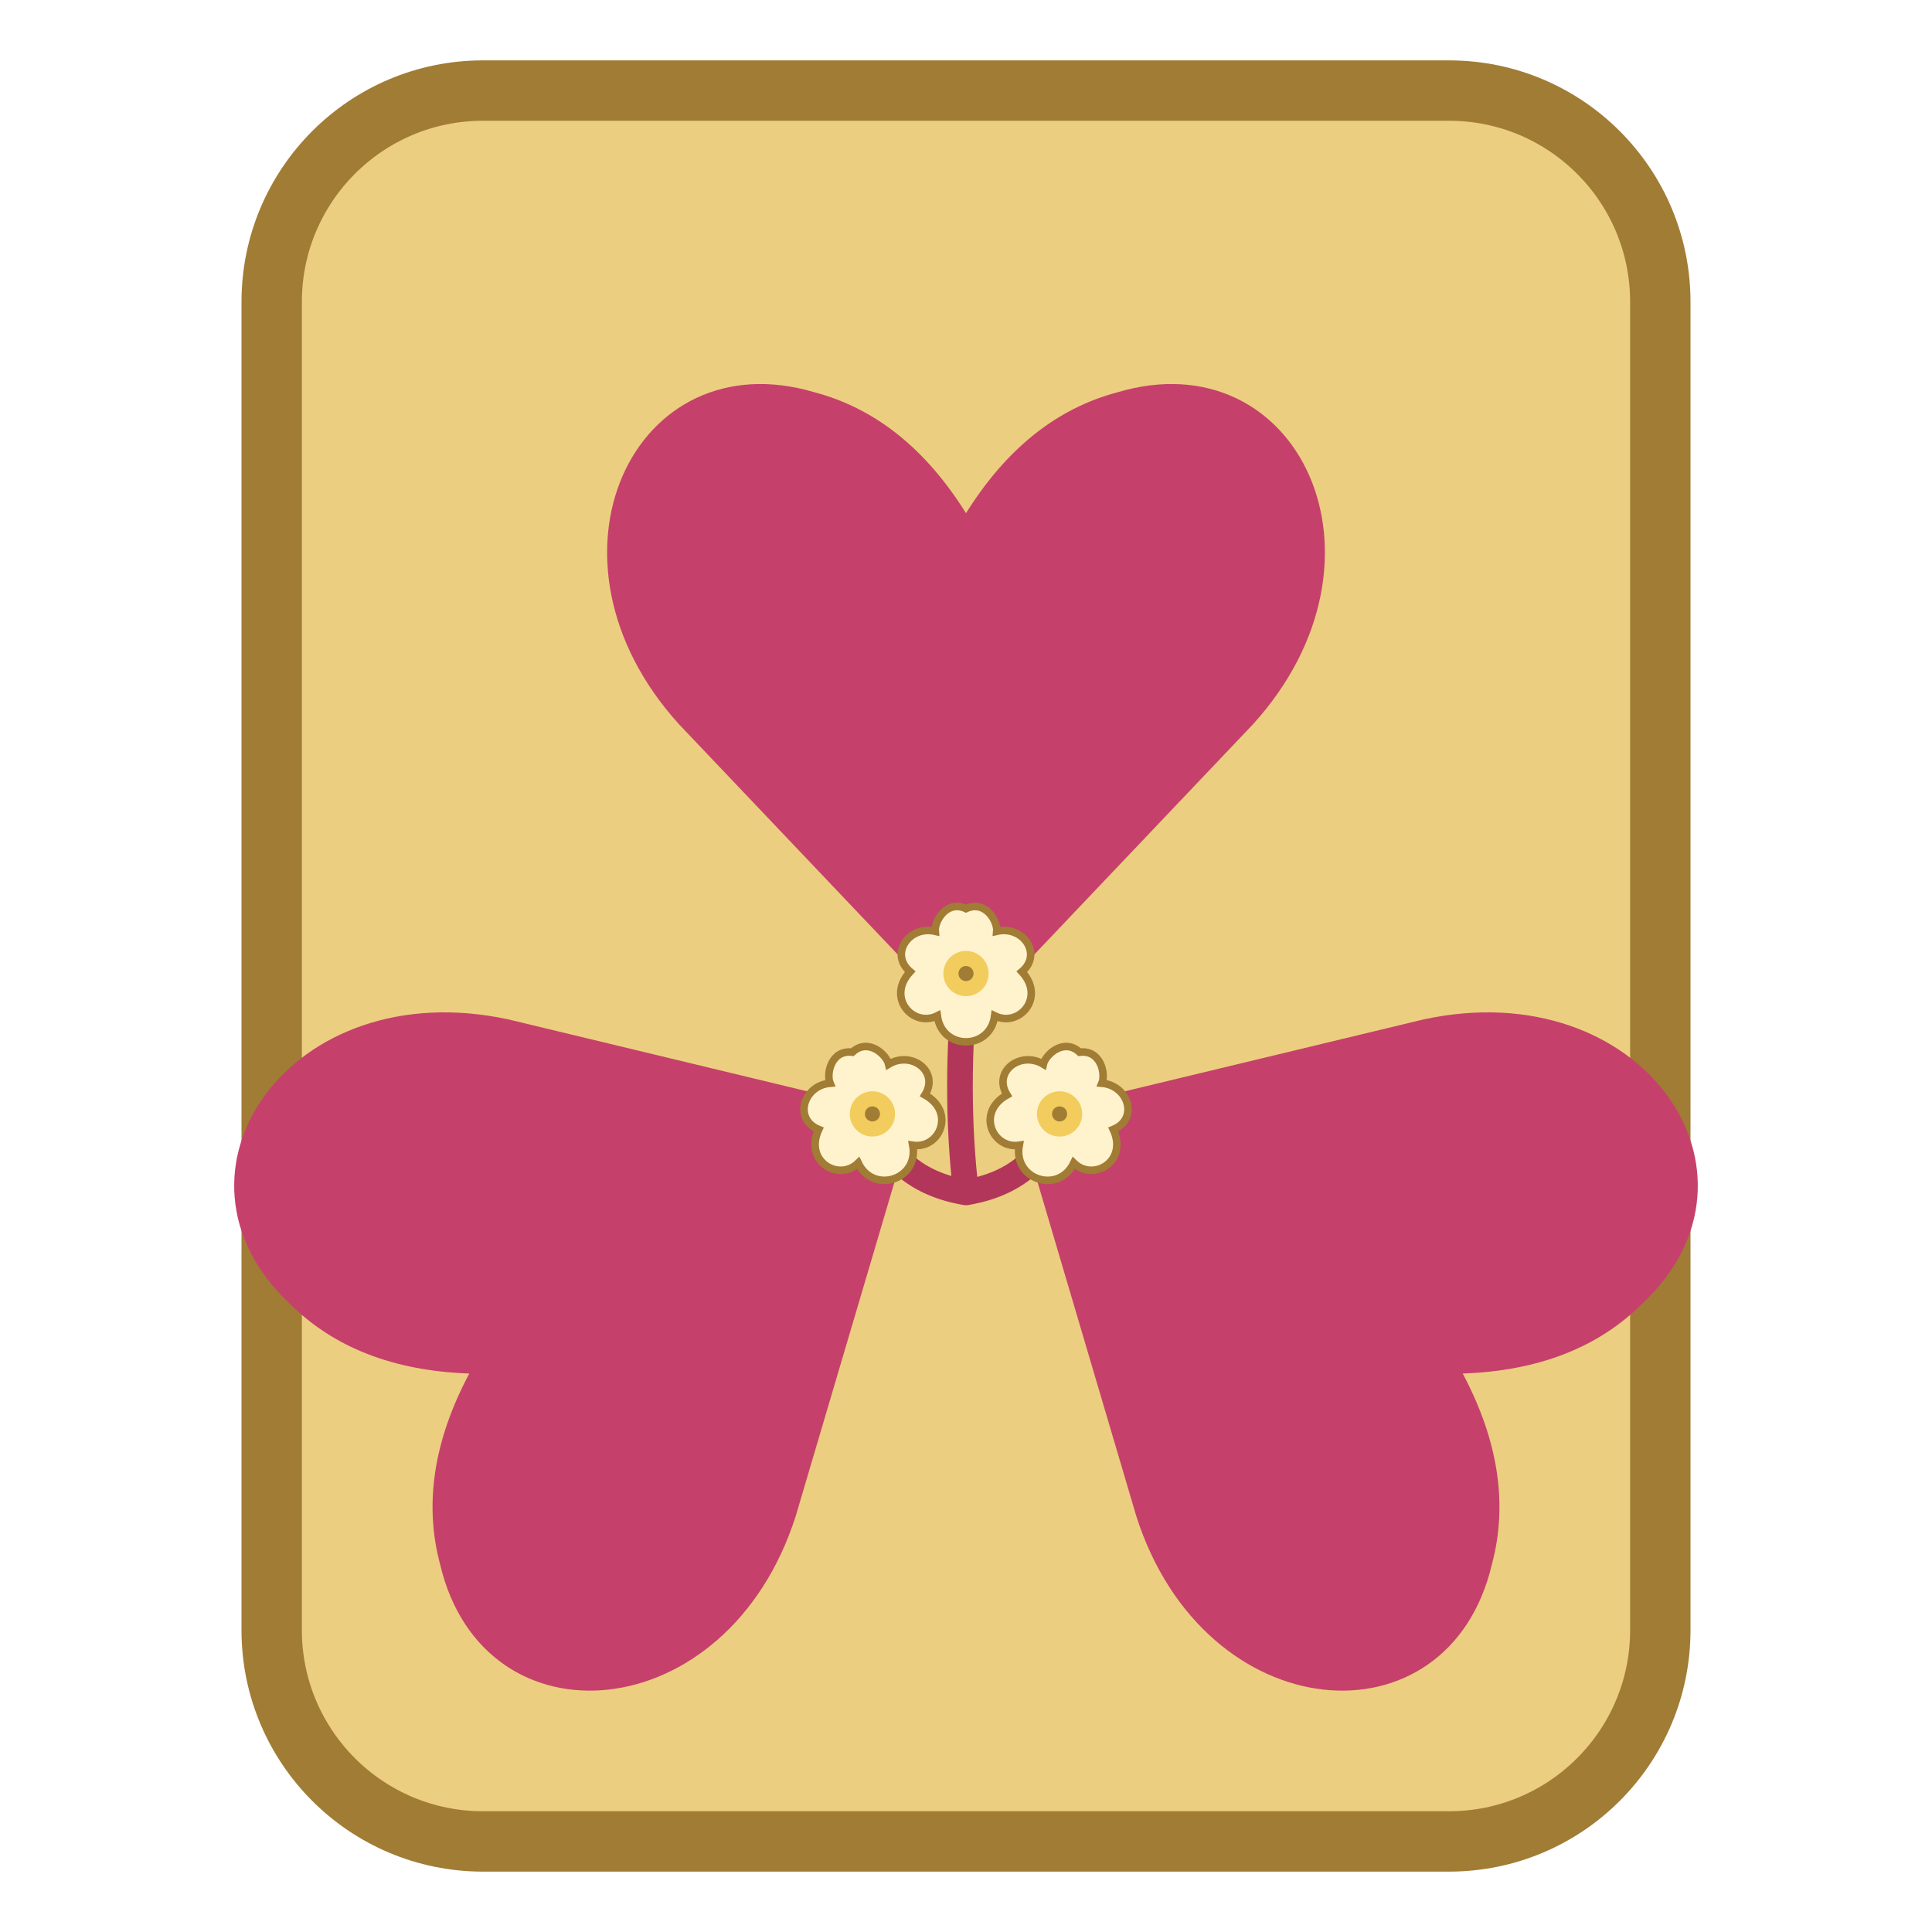
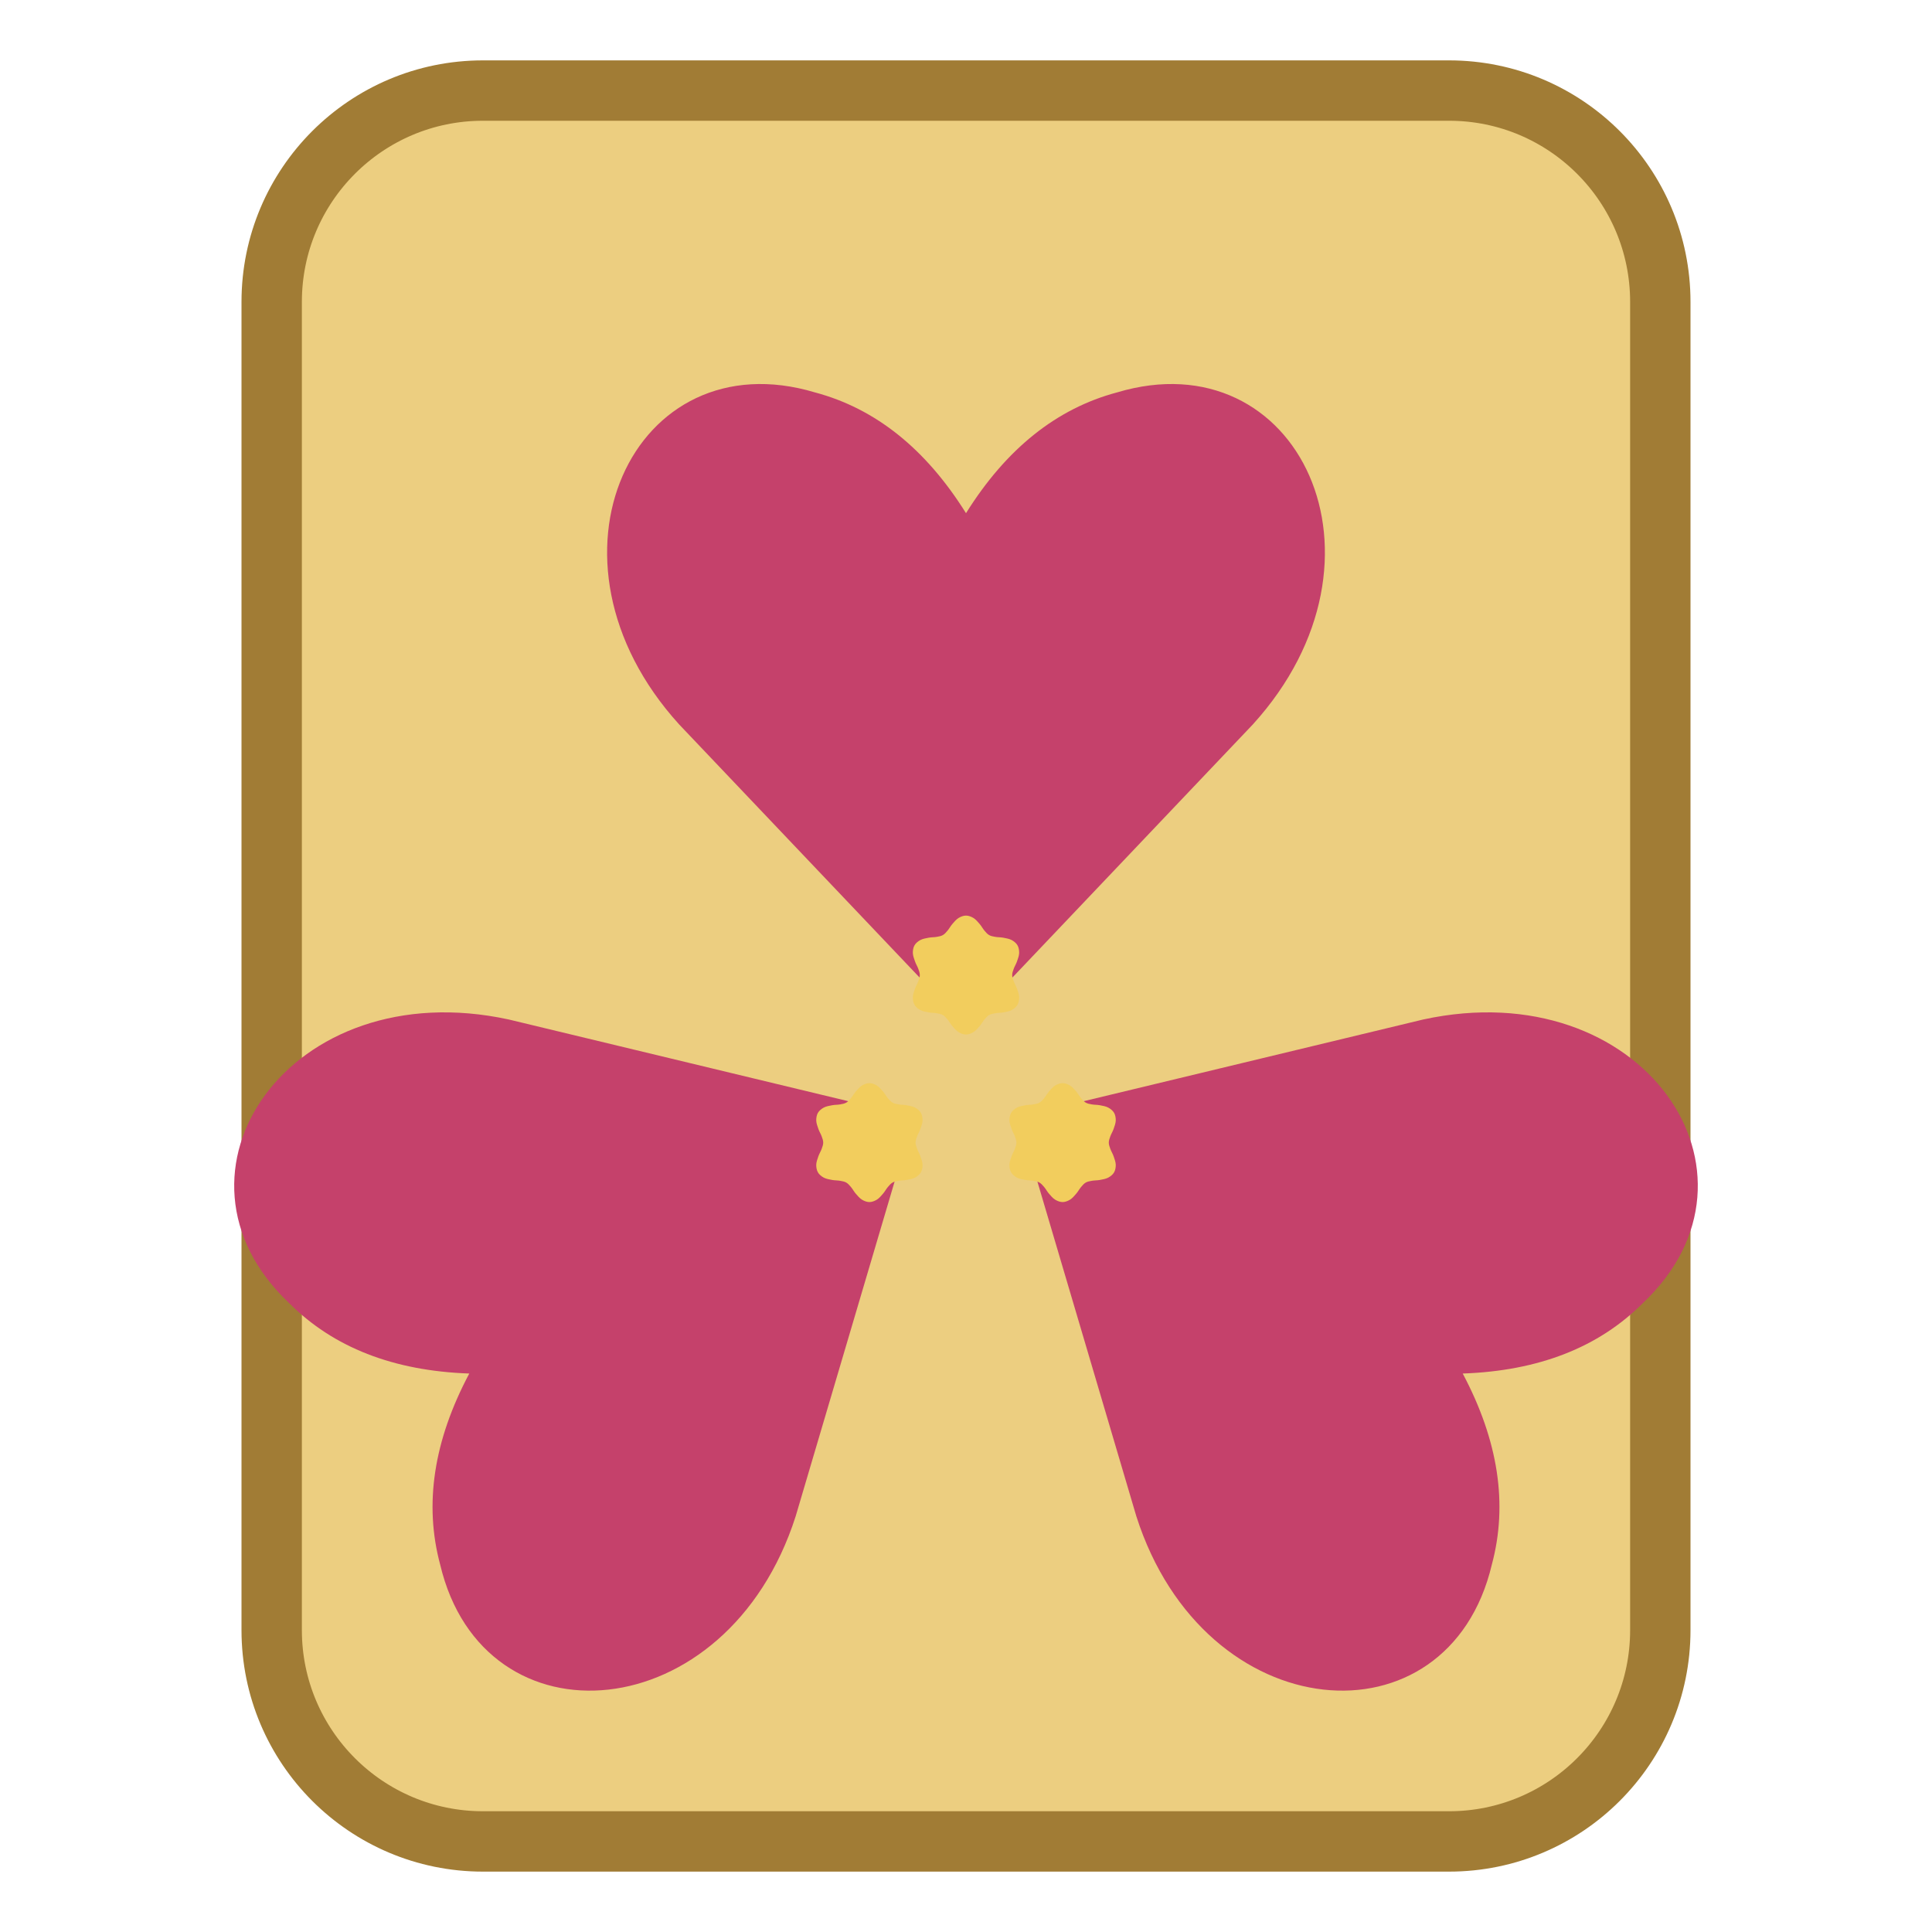
<svg xmlns="http://www.w3.org/2000/svg" viewBox="0 0 64 64" fill="none" role="img" aria-label="三心相聚">
  <rect x="9" y="3" width="46" height="58" rx="7" fill="#ECCE80" stroke="#A17C35" stroke-width="2" />
  <g transform="translate(32 36) scale(1) translate(-32 -36)">
    <g transform="rotate(0 32 36)">
      <g transform="translate(0 -0) rotate(0 32 29)">
        <path d="M32 34 L22.5 24 C17.5 18.5 21 11.2 27 13 Q30 13.8 32 17 Q34 13.8 37 13 C43 11.2 46.5 18.5 41.5 24 Z" fill="#C5416B" />
      </g>
    </g>
    <g transform="rotate(120 32 36)">
      <g transform="translate(0 -0) rotate(0 32 29)">
        <path d="M32 34 L22.5 24 C17.5 18.5 21 11.2 27 13 Q30 13.8 32 17 Q34 13.8 37 13 C43 11.2 46.5 18.5 41.5 24 Z" fill="#C5416B" />
      </g>
    </g>
    <g transform="rotate(240 32 36)">
      <g transform="translate(0 -0) rotate(0 32 29)">
        <path d="M32 34 L22.5 24 C17.5 18.5 21 11.2 27 13 Q30 13.8 32 17 Q34 13.8 37 13 C43 11.2 46.5 18.5 41.5 24 Z" fill="#C5416B" />
      </g>
    </g>
    <g data-flower-center="bougainvillea">
-       <path d="M32 39.5 Q31.6 36.1 32 32.25 M32 39.5 Q29.6 39.1 28.9 36.9 M32 39.5 Q34.4 39.1 35.1 36.9" fill="none" stroke="#B2365A" stroke-width=".85" stroke-linecap="round" />
-       <g transform="translate(32 32.25) rotate(0)">
-         <path d="M0 -2.15 C.65 -2.45 1.05 -1.72 1.02 -1.4 C1.88 -1.6 2.55 -.65 1.85 -.06 C2.65 .8 1.75 1.8 .95 1.4 C.8 2.55 -.8 2.55 -.95 1.4 C-1.75 1.8 -2.65 .8 -1.85 -.06 C-2.55 -.65 -1.88 -1.6 -1.02 -1.4 C-1.05 -1.72 -.65 -2.45 0 -2.15Z" fill="#FFF3CE" stroke="#A17C35" stroke-width=".25" />
-         <circle r=".75" fill="#F2CD5D" />
-         <circle r=".25" fill="#A17C35" />
-       </g>
-       <g transform="translate(28.9 36.9) rotate(-18)">
-         <path d="M0 -2.15 C.65 -2.45 1.05 -1.72 1.02 -1.4 C1.88 -1.6 2.55 -.65 1.85 -.06 C2.65 .8 1.75 1.8 .95 1.4 C.8 2.55 -.8 2.55 -.95 1.4 C-1.75 1.8 -2.65 .8 -1.85 -.06 C-2.55 -.65 -1.88 -1.6 -1.02 -1.4 C-1.05 -1.72 -.65 -2.45 0 -2.15Z" fill="#FFF3CE" stroke="#A17C35" stroke-width=".25" />
-         <circle r=".75" fill="#F2CD5D" />
-         <circle r=".25" fill="#A17C35" />
-       </g>
-       <g transform="translate(35.1 36.9) rotate(18)">
-         <path d="M0 -2.15 C.65 -2.45 1.05 -1.72 1.02 -1.4 C1.88 -1.6 2.55 -.65 1.85 -.06 C2.65 .8 1.75 1.8 .95 1.4 C.8 2.55 -.8 2.55 -.95 1.4 C-1.75 1.8 -2.65 .8 -1.85 -.06 C-2.55 -.65 -1.88 -1.6 -1.02 -1.4 C-1.05 -1.72 -.65 -2.45 0 -2.15Z" fill="#FFF3CE" stroke="#A17C35" stroke-width=".25" />
-         <circle r=".75" fill="#F2CD5D" />
-         <circle r=".25" fill="#A17C35" />
-       </g>
+       <path d="M32 28.53C32.083 28.53 32.173 28.564 32.249 28.611C32.324 28.657 32.393 28.74 32.453 28.81C32.513 28.879 32.558 28.966 32.61 29.027C32.662 29.088 32.705 29.14 32.765 29.175C32.825 29.21 32.892 29.221 32.971 29.235C33.049 29.25 33.147 29.245 33.237 29.263C33.328 29.28 33.434 29.298 33.512 29.34C33.59 29.382 33.665 29.443 33.706 29.515C33.748 29.587 33.763 29.682 33.761 29.771C33.758 29.86 33.72 29.96 33.69 30.047C33.66 30.134 33.608 30.216 33.581 30.292C33.554 30.367 33.53 30.431 33.53 30.5C33.53 30.569 33.554 30.633 33.581 30.708C33.608 30.784 33.66 30.866 33.69 30.953C33.72 31.04 33.758 31.14 33.761 31.229C33.763 31.318 33.748 31.413 33.706 31.485C33.665 31.557 33.59 31.618 33.512 31.66C33.434 31.702 33.328 31.72 33.237 31.737C33.147 31.755 33.049 31.75 32.971 31.765C32.892 31.779 32.825 31.79 32.765 31.825C32.705 31.86 32.662 31.912 32.61 31.973C32.558 32.034 32.513 32.121 32.453 32.19C32.393 32.26 32.324 32.343 32.249 32.389C32.173 32.436 32.083 32.47 32 32.47C31.917 32.47 31.827 32.436 31.751 32.389C31.676 32.343 31.607 32.26 31.547 32.19C31.487 32.121 31.442 32.034 31.39 31.973C31.338 31.912 31.295 31.86 31.235 31.825C31.175 31.79 31.108 31.779 31.029 31.765C30.951 31.75 30.853 31.755 30.763 31.737C30.672 31.72 30.566 31.702 30.488 31.66C30.41 31.618 30.335 31.557 30.294 31.485C30.253 31.413 30.237 31.318 30.239 31.229C30.242 31.14 30.28 31.04 30.31 30.953C30.34 30.866 30.392 30.784 30.419 30.708C30.446 30.633 30.47 30.569 30.47 30.5C30.47 30.431 30.446 30.367 30.419 30.292C30.392 30.216 30.34 30.134 30.31 30.047C30.28 29.96 30.242 29.86 30.239 29.771C30.237 29.682 30.253 29.587 30.294 29.515C30.335 29.443 30.41 29.382 30.488 29.34C30.566 29.298 30.672 29.28 30.763 29.263C30.853 29.245 30.951 29.25 31.029 29.235C31.108 29.221 31.175 29.21 31.235 29.175C31.295 29.14 31.338 29.088 31.39 29.027C31.442 28.966 31.487 28.879 31.547 28.81C31.607 28.74 31.676 28.657 31.751 28.611C31.827 28.564 31.917 28.53 32 28.53Z" transform="translate(0 1.8)" fill="#F2CD5D" />
+       <path d="M32 28.53C32.083 28.53 32.173 28.564 32.249 28.611C32.324 28.657 32.393 28.74 32.453 28.81C32.513 28.879 32.558 28.966 32.61 29.027C32.662 29.088 32.705 29.14 32.765 29.175C32.825 29.21 32.892 29.221 32.971 29.235C33.049 29.25 33.147 29.245 33.237 29.263C33.328 29.28 33.434 29.298 33.512 29.34C33.59 29.382 33.665 29.443 33.706 29.515C33.748 29.587 33.763 29.682 33.761 29.771C33.758 29.86 33.72 29.96 33.69 30.047C33.66 30.134 33.608 30.216 33.581 30.292C33.554 30.367 33.53 30.431 33.53 30.5C33.53 30.569 33.554 30.633 33.581 30.708C33.608 30.784 33.66 30.866 33.69 30.953C33.72 31.04 33.758 31.14 33.761 31.229C33.763 31.318 33.748 31.413 33.706 31.485C33.665 31.557 33.59 31.618 33.512 31.66C33.434 31.702 33.328 31.72 33.237 31.737C33.147 31.755 33.049 31.75 32.971 31.765C32.892 31.779 32.825 31.79 32.765 31.825C32.705 31.86 32.662 31.912 32.61 31.973C32.558 32.034 32.513 32.121 32.453 32.19C32.393 32.26 32.324 32.343 32.249 32.389C32.173 32.436 32.083 32.47 32 32.47C31.917 32.47 31.827 32.436 31.751 32.389C31.676 32.343 31.607 32.26 31.547 32.19C31.487 32.121 31.442 32.034 31.39 31.973C31.338 31.912 31.295 31.86 31.235 31.825C31.175 31.79 31.108 31.779 31.029 31.765C30.951 31.75 30.853 31.755 30.763 31.737C30.672 31.72 30.566 31.702 30.488 31.66C30.41 31.618 30.335 31.557 30.294 31.485C30.253 31.413 30.237 31.318 30.239 31.229C30.242 31.14 30.28 31.04 30.31 30.953C30.34 30.866 30.392 30.784 30.419 30.708C30.446 30.633 30.47 30.569 30.47 30.5C30.47 30.431 30.446 30.367 30.419 30.292C30.392 30.216 30.34 30.134 30.31 30.047C30.28 29.96 30.242 29.86 30.239 29.771C30.237 29.682 30.253 29.587 30.294 29.515C30.335 29.443 30.41 29.382 30.488 29.34C30.566 29.298 30.672 29.28 30.763 29.263C30.853 29.245 30.951 29.25 31.029 29.235C31.108 29.221 31.175 29.21 31.235 29.175C31.295 29.14 31.338 29.088 31.39 29.027C31.442 28.966 31.487 28.879 31.547 28.81C31.607 28.74 31.676 28.657 31.751 28.611C31.827 28.564 31.917 28.53 32 28.53Z" transform="translate(-3.2 7.35)" fill="#F2CD5D" />
+       <path d="M32 28.53C32.083 28.53 32.173 28.564 32.249 28.611C32.324 28.657 32.393 28.74 32.453 28.81C32.513 28.879 32.558 28.966 32.61 29.027C32.662 29.088 32.705 29.14 32.765 29.175C32.825 29.21 32.892 29.221 32.971 29.235C33.049 29.25 33.147 29.245 33.237 29.263C33.328 29.28 33.434 29.298 33.512 29.34C33.59 29.382 33.665 29.443 33.706 29.515C33.748 29.587 33.763 29.682 33.761 29.771C33.758 29.86 33.72 29.96 33.69 30.047C33.66 30.134 33.608 30.216 33.581 30.292C33.554 30.367 33.53 30.431 33.53 30.5C33.53 30.569 33.554 30.633 33.581 30.708C33.608 30.784 33.66 30.866 33.69 30.953C33.72 31.04 33.758 31.14 33.761 31.229C33.763 31.318 33.748 31.413 33.706 31.485C33.665 31.557 33.59 31.618 33.512 31.66C33.434 31.702 33.328 31.72 33.237 31.737C33.147 31.755 33.049 31.75 32.971 31.765C32.892 31.779 32.825 31.79 32.765 31.825C32.705 31.86 32.662 31.912 32.61 31.973C32.558 32.034 32.513 32.121 32.453 32.19C32.393 32.26 32.324 32.343 32.249 32.389C32.173 32.436 32.083 32.47 32 32.47C31.917 32.47 31.827 32.436 31.751 32.389C31.676 32.343 31.607 32.26 31.547 32.19C31.487 32.121 31.442 32.034 31.39 31.973C31.338 31.912 31.295 31.86 31.235 31.825C31.175 31.79 31.108 31.779 31.029 31.765C30.951 31.75 30.853 31.755 30.763 31.737C30.672 31.72 30.566 31.702 30.488 31.66C30.41 31.618 30.335 31.557 30.294 31.485C30.253 31.413 30.237 31.318 30.239 31.229C30.242 31.14 30.28 31.04 30.31 30.953C30.34 30.866 30.392 30.784 30.419 30.708C30.446 30.633 30.47 30.569 30.47 30.5C30.47 30.431 30.446 30.367 30.419 30.292C30.392 30.216 30.34 30.134 30.31 30.047C30.28 29.96 30.242 29.86 30.239 29.771C30.237 29.682 30.253 29.587 30.294 29.515C30.335 29.443 30.41 29.382 30.488 29.34C30.566 29.298 30.672 29.28 30.763 29.263C30.853 29.245 30.951 29.25 31.029 29.235C31.108 29.221 31.175 29.21 31.235 29.175C31.295 29.14 31.338 29.088 31.39 29.027C31.442 28.966 31.487 28.879 31.547 28.81C31.607 28.74 31.676 28.657 31.751 28.611C31.827 28.564 31.917 28.53 32 28.53Z" transform="translate(3.2 7.35)" fill="#F2CD5D" />
    </g>
  </g>
</svg>
